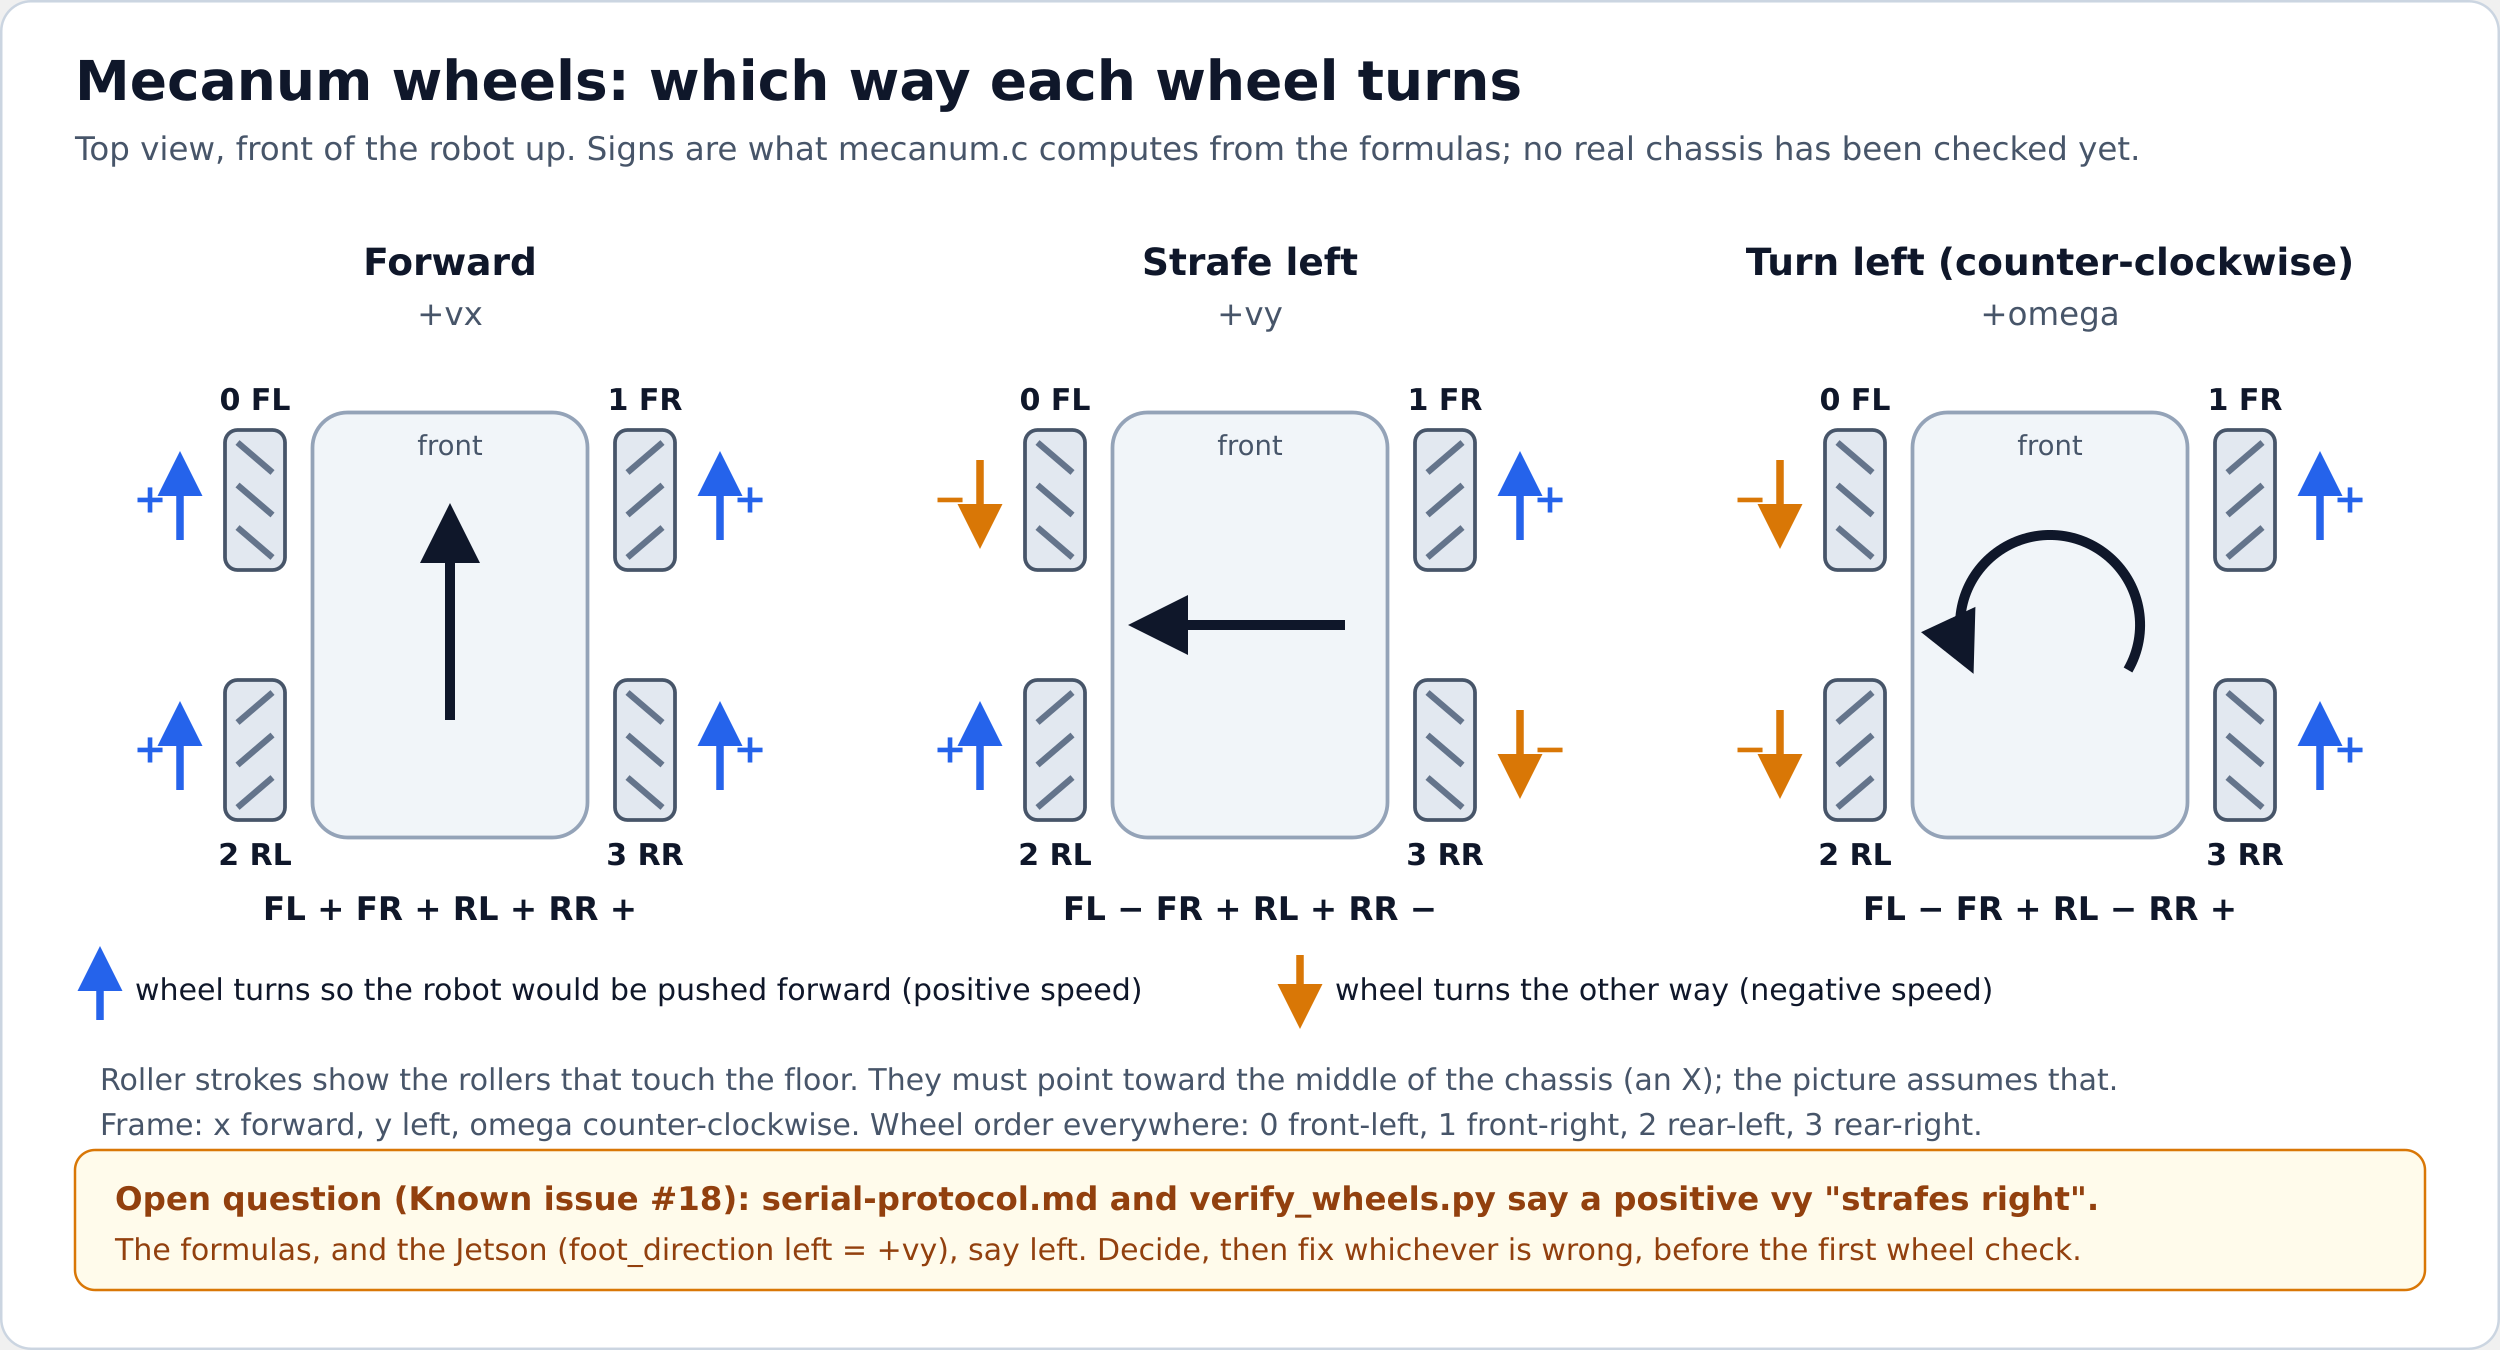
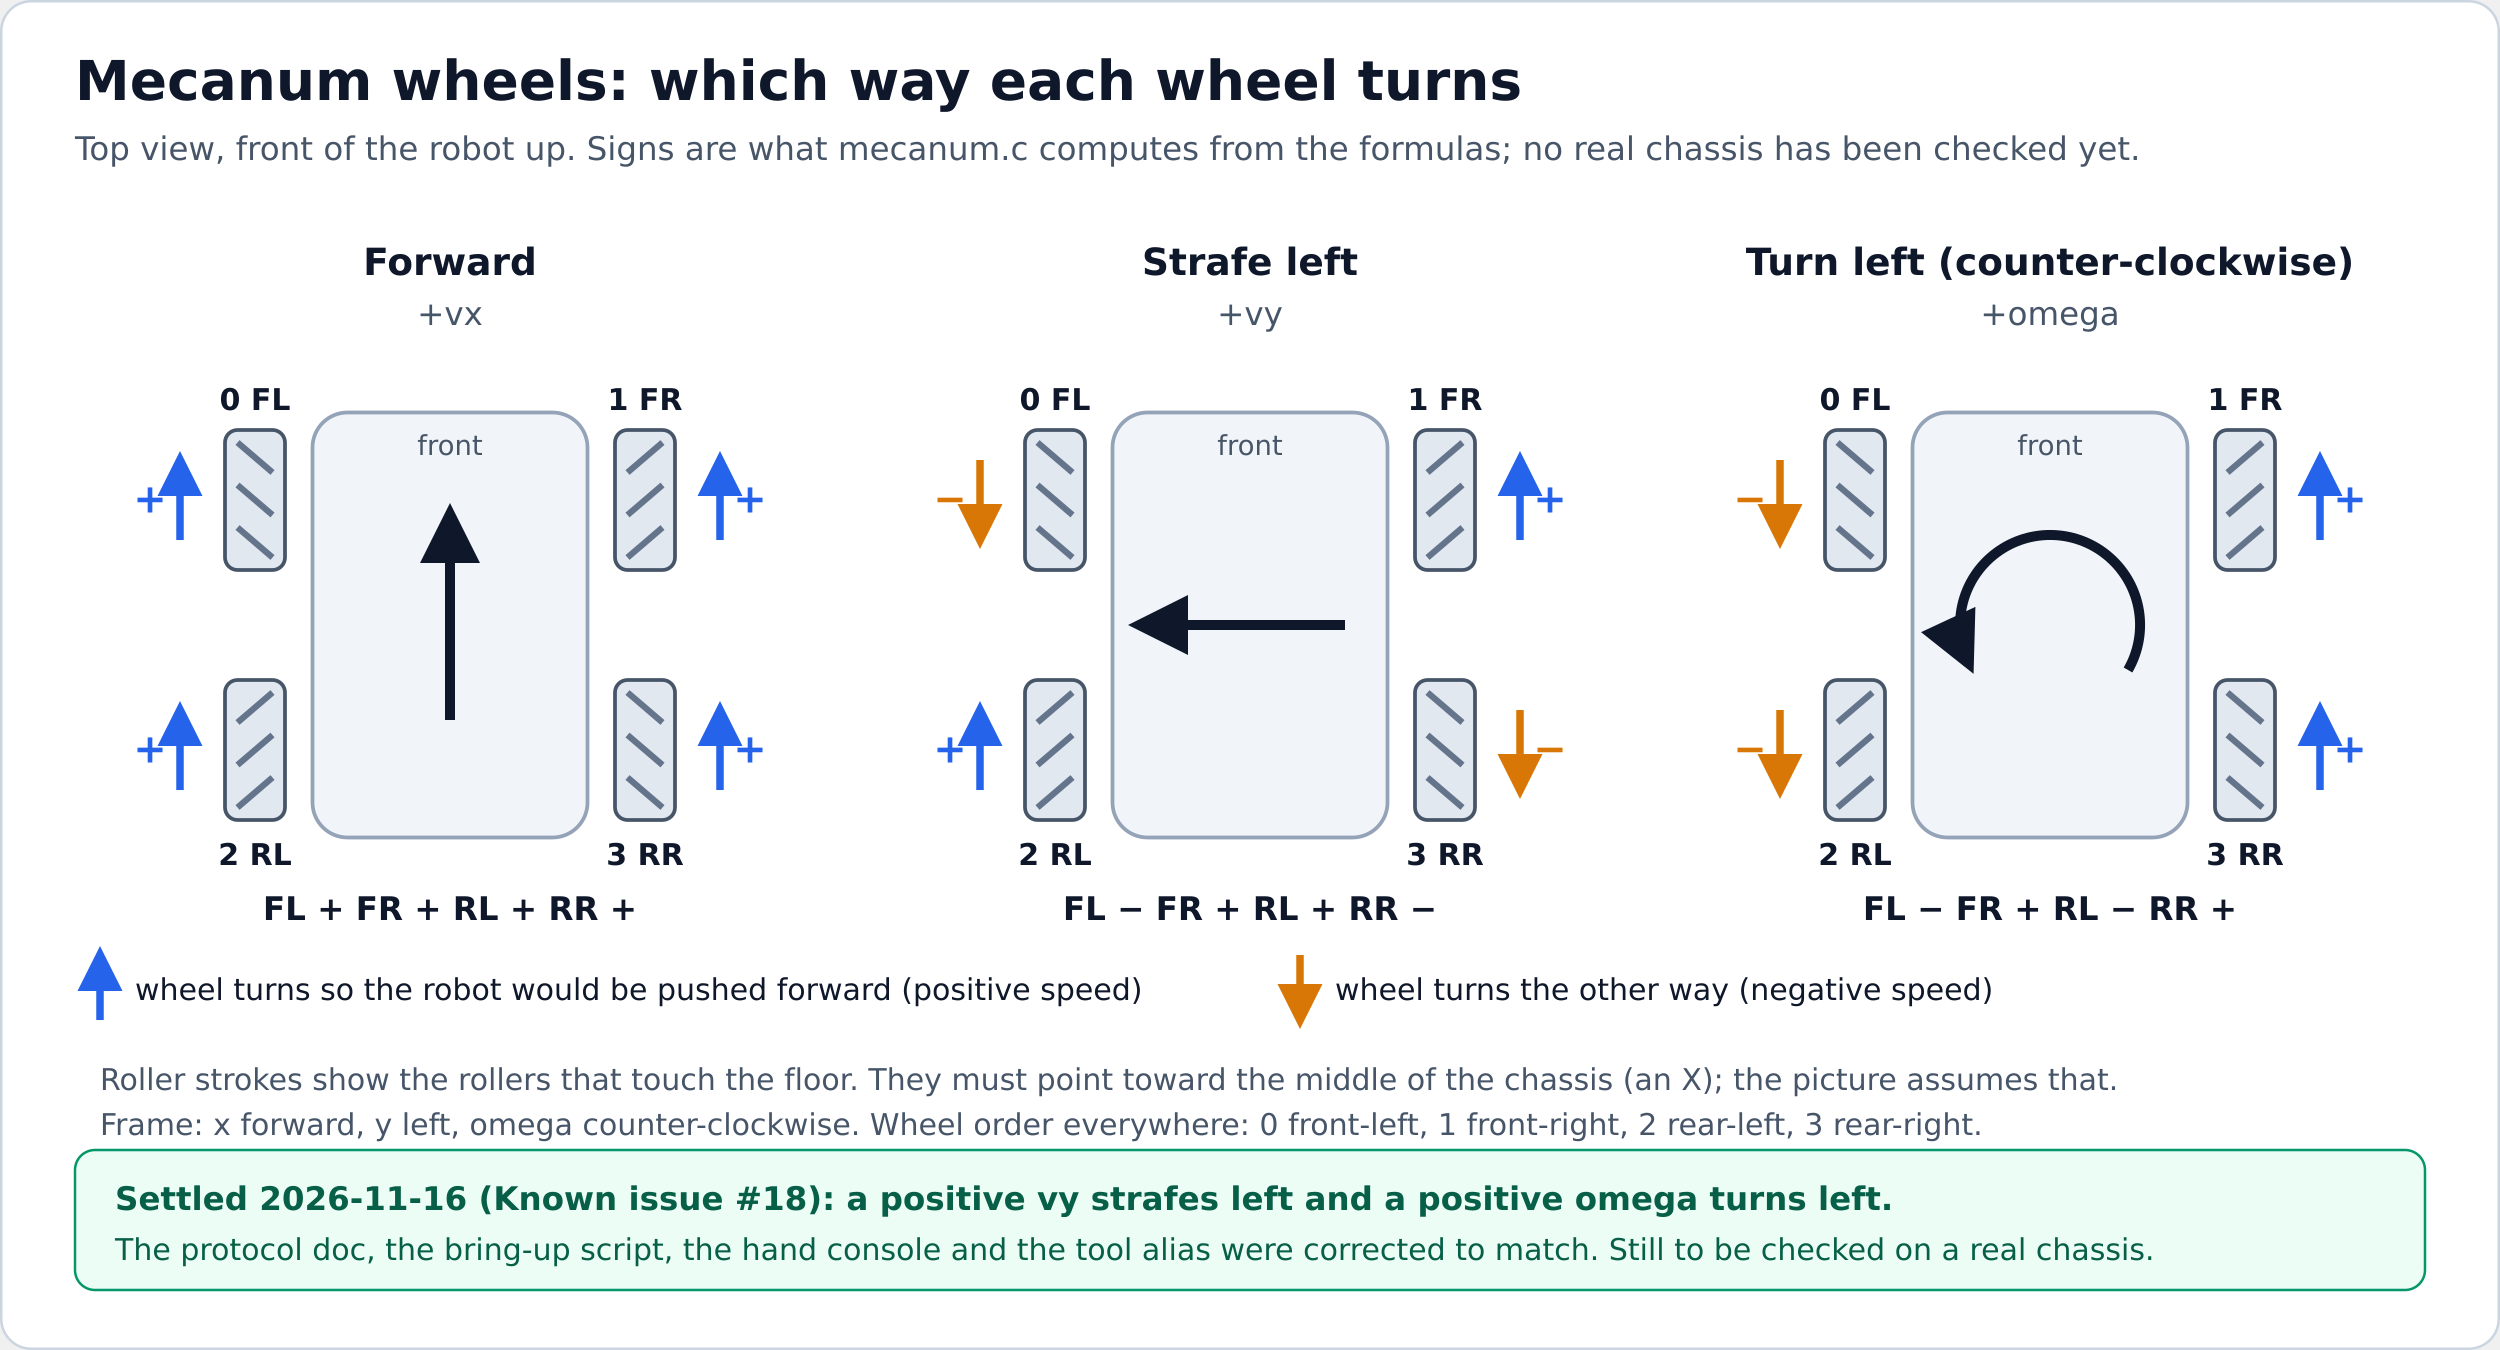
<svg xmlns="http://www.w3.org/2000/svg" viewBox="0 0 1000 540" width="1000" height="540" font-family="DejaVu Sans, Verdana, Arial, Helvetica, sans-serif" role="img" aria-labelledby="t d">
  <defs>
    <marker id="a-up" viewBox="0 0 10 10" refX="8" refY="5" markerWidth="6" markerHeight="6" orient="auto">
      <path d="M0 0 L10 5 L0 10 z" fill="#2563eb" />
    </marker>
    <marker id="a-dn" viewBox="0 0 10 10" refX="8" refY="5" markerWidth="6" markerHeight="6" orient="auto">
      <path d="M0 0 L10 5 L0 10 z" fill="#d97706" />
    </marker>
    <marker id="a-gr" viewBox="0 0 10 10" refX="8" refY="5" markerWidth="6" markerHeight="6" orient="auto">
      <path d="M0 0 L10 5 L0 10 z" fill="#0f172a" />
    </marker>
  </defs>
  <rect x="0.5" y="0.5" width="999" height="539" rx="12" fill="#ffffff" stroke="#cbd5e1" />
  <text x="30" y="40" font-size="22" font-weight="700" text-anchor="start" fill="#0f172a">Mecanum wheels: which way each wheel turns</text>
  <text x="30" y="64" font-size="13" font-weight="400" text-anchor="start" fill="#475569">Top view, front of the robot up. Signs are what mecanum.c computes from the formulas; no real chassis has been checked yet.</text>
  <text x="180" y="110" font-size="15" font-weight="700" text-anchor="middle" fill="#0f172a">Forward</text>
  <text x="180" y="130" font-size="13" font-weight="400" text-anchor="middle" fill="#475569">+vx</text>
  <rect x="125" y="165" width="110" height="170" rx="14" fill="#f1f5f9" stroke="#94a3b8" stroke-width="1.5" />
  <text x="180" y="182" font-size="11" font-weight="400" text-anchor="middle" fill="#475569">front</text>
  <rect x="90" y="172" width="24" height="56" rx="5" fill="#e2e8f0" stroke="#475569" stroke-width="1.5" />
  <line x1="95" y1="177" x2="109" y2="189" stroke="#64748b" stroke-width="2.5" />
  <line x1="95" y1="194" x2="109" y2="206" stroke="#64748b" stroke-width="2.5" />
  <line x1="95" y1="211" x2="109" y2="223" stroke="#64748b" stroke-width="2.5" />
  <line x1="72" y1="216" x2="72" y2="184" stroke="#2563eb" stroke-width="3" marker-end="url(#a-up)" />
  <text x="102" y="164" font-size="12" font-weight="700" text-anchor="middle" fill="#0f172a">0 FL</text>
  <text x="60" y="205" font-size="16" font-weight="700" text-anchor="middle" fill="#2563eb">+</text>
  <rect x="246" y="172" width="24" height="56" rx="5" fill="#e2e8f0" stroke="#475569" stroke-width="1.5" />
  <line x1="251" y1="189" x2="265" y2="177" stroke="#64748b" stroke-width="2.5" />
  <line x1="251" y1="206" x2="265" y2="194" stroke="#64748b" stroke-width="2.5" />
  <line x1="251" y1="223" x2="265" y2="211" stroke="#64748b" stroke-width="2.5" />
  <line x1="288" y1="216" x2="288" y2="184" stroke="#2563eb" stroke-width="3" marker-end="url(#a-up)" />
  <text x="258" y="164" font-size="12" font-weight="700" text-anchor="middle" fill="#0f172a">1 FR</text>
  <text x="300" y="205" font-size="16" font-weight="700" text-anchor="middle" fill="#2563eb">+</text>
  <rect x="90" y="272" width="24" height="56" rx="5" fill="#e2e8f0" stroke="#475569" stroke-width="1.5" />
  <line x1="95" y1="289" x2="109" y2="277" stroke="#64748b" stroke-width="2.5" />
  <line x1="95" y1="306" x2="109" y2="294" stroke="#64748b" stroke-width="2.5" />
  <line x1="95" y1="323" x2="109" y2="311" stroke="#64748b" stroke-width="2.5" />
  <line x1="72" y1="316" x2="72" y2="284" stroke="#2563eb" stroke-width="3" marker-end="url(#a-up)" />
  <text x="102" y="346" font-size="12" font-weight="700" text-anchor="middle" fill="#0f172a">2 RL</text>
  <text x="60" y="305" font-size="16" font-weight="700" text-anchor="middle" fill="#2563eb">+</text>
  <rect x="246" y="272" width="24" height="56" rx="5" fill="#e2e8f0" stroke="#475569" stroke-width="1.5" />
  <line x1="251" y1="277" x2="265" y2="289" stroke="#64748b" stroke-width="2.5" />
  <line x1="251" y1="294" x2="265" y2="306" stroke="#64748b" stroke-width="2.5" />
  <line x1="251" y1="311" x2="265" y2="323" stroke="#64748b" stroke-width="2.5" />
  <line x1="288" y1="316" x2="288" y2="284" stroke="#2563eb" stroke-width="3" marker-end="url(#a-up)" />
  <text x="258" y="346" font-size="12" font-weight="700" text-anchor="middle" fill="#0f172a">3 RR</text>
  <text x="300" y="305" font-size="16" font-weight="700" text-anchor="middle" fill="#2563eb">+</text>
  <line x1="180" y1="288" x2="180" y2="206" stroke="#0f172a" stroke-width="4" marker-end="url(#a-gr)" />
  <text x="180" y="368" font-size="13" font-weight="700" text-anchor="middle" fill="#0f172a">FL +   FR +   RL +   RR +</text>
  <text x="500" y="110" font-size="15" font-weight="700" text-anchor="middle" fill="#0f172a">Strafe left</text>
  <text x="500" y="130" font-size="13" font-weight="400" text-anchor="middle" fill="#475569">+vy</text>
  <rect x="445" y="165" width="110" height="170" rx="14" fill="#f1f5f9" stroke="#94a3b8" stroke-width="1.5" />
  <text x="500" y="182" font-size="11" font-weight="400" text-anchor="middle" fill="#475569">front</text>
  <rect x="410" y="172" width="24" height="56" rx="5" fill="#e2e8f0" stroke="#475569" stroke-width="1.5" />
  <line x1="415" y1="177" x2="429" y2="189" stroke="#64748b" stroke-width="2.5" />
  <line x1="415" y1="194" x2="429" y2="206" stroke="#64748b" stroke-width="2.5" />
  <line x1="415" y1="211" x2="429" y2="223" stroke="#64748b" stroke-width="2.5" />
  <line x1="392" y1="184" x2="392" y2="216" stroke="#d97706" stroke-width="3" marker-end="url(#a-dn)" />
  <text x="422" y="164" font-size="12" font-weight="700" text-anchor="middle" fill="#0f172a">0 FL</text>
  <text x="380" y="205" font-size="16" font-weight="700" text-anchor="middle" fill="#d97706">−</text>
  <rect x="566" y="172" width="24" height="56" rx="5" fill="#e2e8f0" stroke="#475569" stroke-width="1.5" />
  <line x1="571" y1="189" x2="585" y2="177" stroke="#64748b" stroke-width="2.5" />
  <line x1="571" y1="206" x2="585" y2="194" stroke="#64748b" stroke-width="2.5" />
  <line x1="571" y1="223" x2="585" y2="211" stroke="#64748b" stroke-width="2.5" />
  <line x1="608" y1="216" x2="608" y2="184" stroke="#2563eb" stroke-width="3" marker-end="url(#a-up)" />
  <text x="578" y="164" font-size="12" font-weight="700" text-anchor="middle" fill="#0f172a">1 FR</text>
  <text x="620" y="205" font-size="16" font-weight="700" text-anchor="middle" fill="#2563eb">+</text>
  <rect x="410" y="272" width="24" height="56" rx="5" fill="#e2e8f0" stroke="#475569" stroke-width="1.5" />
  <line x1="415" y1="289" x2="429" y2="277" stroke="#64748b" stroke-width="2.5" />
  <line x1="415" y1="306" x2="429" y2="294" stroke="#64748b" stroke-width="2.5" />
  <line x1="415" y1="323" x2="429" y2="311" stroke="#64748b" stroke-width="2.5" />
  <line x1="392" y1="316" x2="392" y2="284" stroke="#2563eb" stroke-width="3" marker-end="url(#a-up)" />
  <text x="422" y="346" font-size="12" font-weight="700" text-anchor="middle" fill="#0f172a">2 RL</text>
  <text x="380" y="305" font-size="16" font-weight="700" text-anchor="middle" fill="#2563eb">+</text>
  <rect x="566" y="272" width="24" height="56" rx="5" fill="#e2e8f0" stroke="#475569" stroke-width="1.5" />
  <line x1="571" y1="277" x2="585" y2="289" stroke="#64748b" stroke-width="2.5" />
  <line x1="571" y1="294" x2="585" y2="306" stroke="#64748b" stroke-width="2.5" />
  <line x1="571" y1="311" x2="585" y2="323" stroke="#64748b" stroke-width="2.5" />
  <line x1="608" y1="284" x2="608" y2="316" stroke="#d97706" stroke-width="3" marker-end="url(#a-dn)" />
  <text x="578" y="346" font-size="12" font-weight="700" text-anchor="middle" fill="#0f172a">3 RR</text>
  <text x="620" y="305" font-size="16" font-weight="700" text-anchor="middle" fill="#d97706">−</text>
  <line x1="538" y1="250" x2="456" y2="250" stroke="#0f172a" stroke-width="4" marker-end="url(#a-gr)" />
  <text x="500" y="368" font-size="13" font-weight="700" text-anchor="middle" fill="#0f172a">FL −   FR +   RL +   RR −</text>
  <text x="820" y="110" font-size="15" font-weight="700" text-anchor="middle" fill="#0f172a">Turn left (counter-clockwise)</text>
  <text x="820" y="130" font-size="13" font-weight="400" text-anchor="middle" fill="#475569">+omega</text>
  <rect x="765" y="165" width="110" height="170" rx="14" fill="#f1f5f9" stroke="#94a3b8" stroke-width="1.5" />
  <text x="820" y="182" font-size="11" font-weight="400" text-anchor="middle" fill="#475569">front</text>
  <rect x="730" y="172" width="24" height="56" rx="5" fill="#e2e8f0" stroke="#475569" stroke-width="1.5" />
  <line x1="735" y1="177" x2="749" y2="189" stroke="#64748b" stroke-width="2.5" />
  <line x1="735" y1="194" x2="749" y2="206" stroke="#64748b" stroke-width="2.5" />
  <line x1="735" y1="211" x2="749" y2="223" stroke="#64748b" stroke-width="2.5" />
  <line x1="712" y1="184" x2="712" y2="216" stroke="#d97706" stroke-width="3" marker-end="url(#a-dn)" />
  <text x="742" y="164" font-size="12" font-weight="700" text-anchor="middle" fill="#0f172a">0 FL</text>
  <text x="700" y="205" font-size="16" font-weight="700" text-anchor="middle" fill="#d97706">−</text>
  <rect x="886" y="172" width="24" height="56" rx="5" fill="#e2e8f0" stroke="#475569" stroke-width="1.5" />
  <line x1="891" y1="189" x2="905" y2="177" stroke="#64748b" stroke-width="2.5" />
  <line x1="891" y1="206" x2="905" y2="194" stroke="#64748b" stroke-width="2.5" />
  <line x1="891" y1="223" x2="905" y2="211" stroke="#64748b" stroke-width="2.5" />
  <line x1="928" y1="216" x2="928" y2="184" stroke="#2563eb" stroke-width="3" marker-end="url(#a-up)" />
  <text x="898" y="164" font-size="12" font-weight="700" text-anchor="middle" fill="#0f172a">1 FR</text>
  <text x="940" y="205" font-size="16" font-weight="700" text-anchor="middle" fill="#2563eb">+</text>
  <rect x="730" y="272" width="24" height="56" rx="5" fill="#e2e8f0" stroke="#475569" stroke-width="1.5" />
  <line x1="735" y1="289" x2="749" y2="277" stroke="#64748b" stroke-width="2.5" />
  <line x1="735" y1="306" x2="749" y2="294" stroke="#64748b" stroke-width="2.5" />
  <line x1="735" y1="323" x2="749" y2="311" stroke="#64748b" stroke-width="2.5" />
  <line x1="712" y1="284" x2="712" y2="316" stroke="#d97706" stroke-width="3" marker-end="url(#a-dn)" />
  <text x="742" y="346" font-size="12" font-weight="700" text-anchor="middle" fill="#0f172a">2 RL</text>
  <text x="700" y="305" font-size="16" font-weight="700" text-anchor="middle" fill="#d97706">−</text>
  <rect x="886" y="272" width="24" height="56" rx="5" fill="#e2e8f0" stroke="#475569" stroke-width="1.5" />
  <line x1="891" y1="277" x2="905" y2="289" stroke="#64748b" stroke-width="2.5" />
  <line x1="891" y1="294" x2="905" y2="306" stroke="#64748b" stroke-width="2.5" />
  <line x1="891" y1="311" x2="905" y2="323" stroke="#64748b" stroke-width="2.5" />
  <line x1="928" y1="316" x2="928" y2="284" stroke="#2563eb" stroke-width="3" marker-end="url(#a-up)" />
  <text x="898" y="346" font-size="12" font-weight="700" text-anchor="middle" fill="#0f172a">3 RR</text>
  <text x="940" y="305" font-size="16" font-weight="700" text-anchor="middle" fill="#2563eb">+</text>
  <path d="M851.2 268.0 A36 36 0 1 0 787.4 265.2" fill="none" stroke="#0f172a" stroke-width="4" marker-end="url(#a-gr)" />
  <text x="820" y="368" font-size="13" font-weight="700" text-anchor="middle" fill="#0f172a">FL −   FR +   RL −   RR +</text>
  <line x1="40" y1="408" x2="40" y2="382" stroke="#2563eb" stroke-width="3" marker-end="url(#a-up)" />
  <text x="54" y="400" font-size="12" font-weight="400" text-anchor="start" fill="#0f172a">wheel turns so the robot would be pushed forward (positive speed)</text>
  <line x1="520" y1="382" x2="520" y2="408" stroke="#d97706" stroke-width="3" marker-end="url(#a-dn)" />
  <text x="534" y="400" font-size="12" font-weight="400" text-anchor="start" fill="#0f172a">wheel turns the other way (negative speed)</text>
  <text x="40" y="436" font-size="12" font-weight="400" text-anchor="start" fill="#475569">Roller strokes show the rollers that touch the floor. They must point toward the middle of the chassis (an X); the picture assumes that.</text>
  <text x="40" y="454" font-size="12" font-weight="400" text-anchor="start" fill="#475569">Frame: x forward, y left, omega counter-clockwise. Wheel order everywhere: 0 front-left, 1 front-right, 2 rear-left, 3 rear-right.</text>
-   <rect x="30" y="460" width="940" height="56" rx="8" fill="#fffbeb" stroke="#d97706" />
-   <text x="46" y="484" font-size="13" font-weight="700" text-anchor="start" fill="#92400e">Open question (Known issue #18): serial-protocol.md and verify_wheels.py say a positive vy "strafes right".</text>
-   <text x="46" y="504" font-size="12" font-weight="400" text-anchor="start" fill="#92400e">The formulas, and the Jetson (foot_direction left = +vy), say left. Decide, then fix whichever is wrong, before the first wheel check.</text>
+   <rect x="30" y="460" width="940" height="56" rx="8" fill="#ecfdf5" stroke="#059669" />
+   <text x="46" y="484" font-size="13" font-weight="700" text-anchor="start" fill="#065f46">Settled 2026-11-16 (Known issue #18): a positive vy strafes left and a positive omega turns left.</text>
+   <text x="46" y="504" font-size="12" font-weight="400" text-anchor="start" fill="#065f46">The protocol doc, the bring-up script, the hand console and the tool alias were corrected to match. Still to be checked on a real chassis.</text>
</svg>
